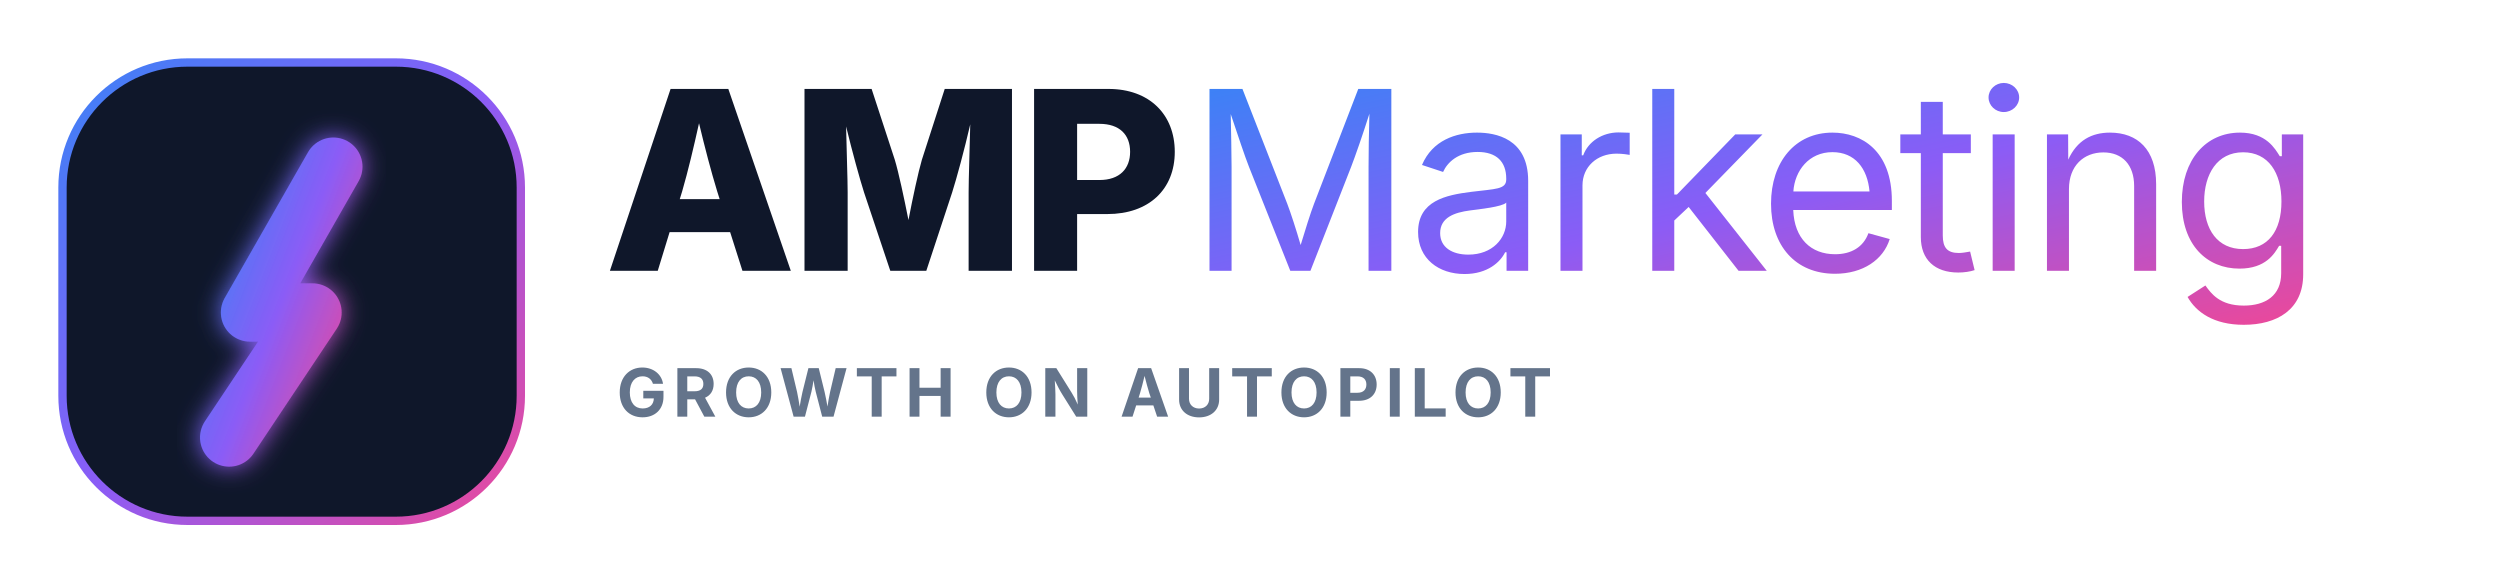
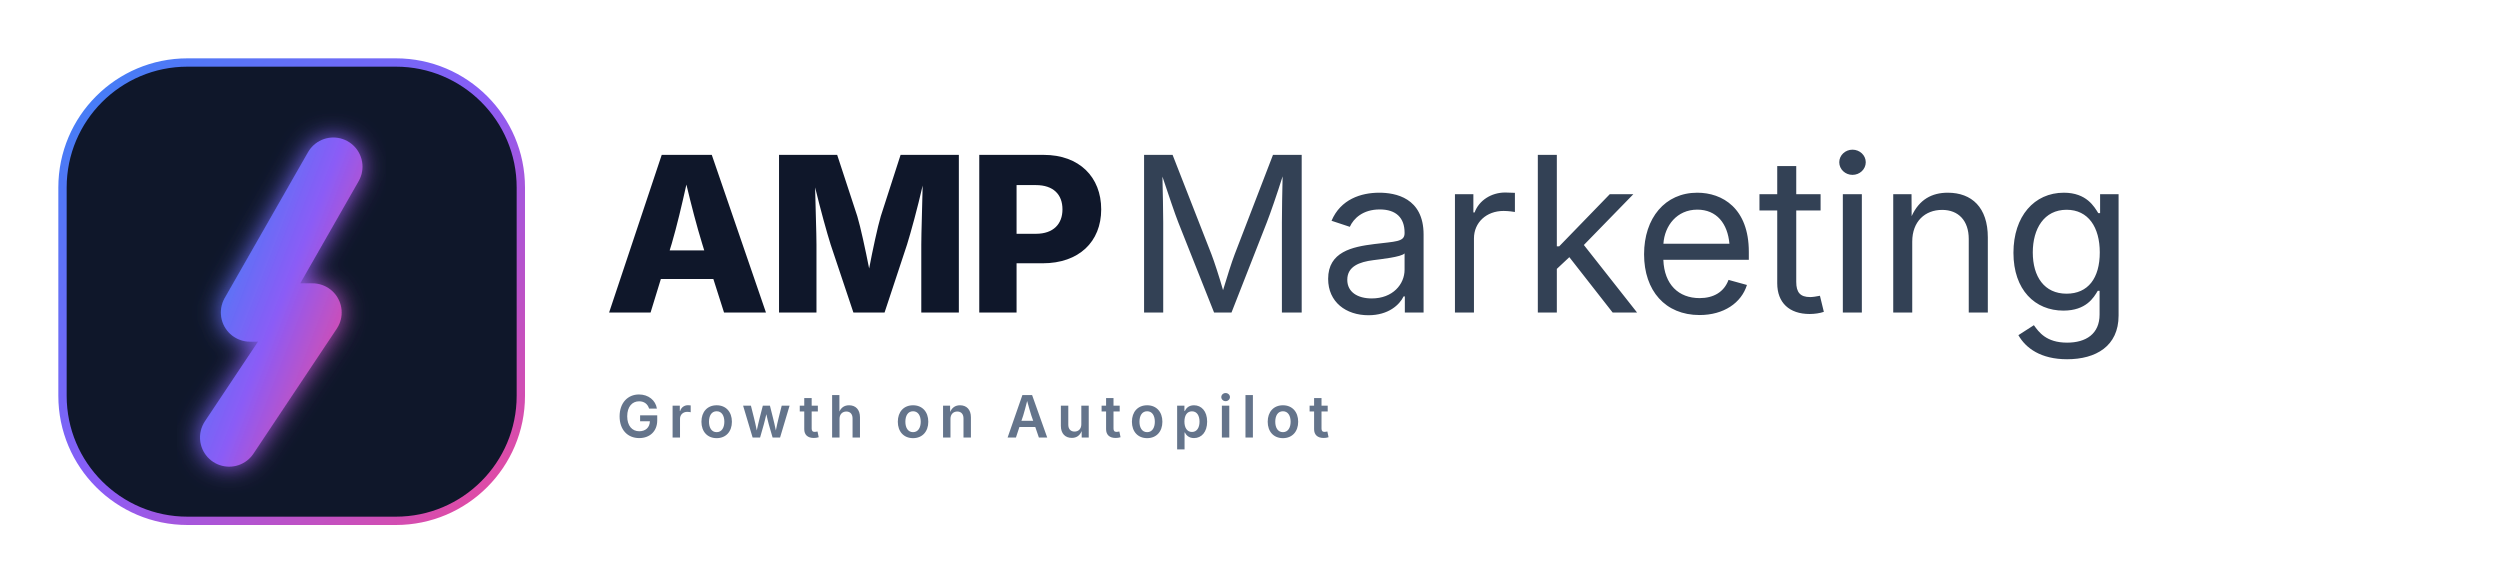
<svg xmlns="http://www.w3.org/2000/svg" viewBox="0 0 600 140" fill="none">
  <defs>
    <linearGradient id="lovableGrad" x1="0%" y1="0%" x2="100%" y2="100%">
      <stop offset="0%" style="stop-color:#3b82f6;stop-opacity:1" />
      <stop offset="50%" style="stop-color:#8b5cf6;stop-opacity:1" />
      <stop offset="100%" style="stop-color:#ec4899;stop-opacity:1" />
    </linearGradient>
    <filter id="softGlow" x="-50%" y="-50%" width="200%" height="200%">
      <feGaussianBlur stdDeviation="3" result="blur" />
      <feComposite in="SourceGraphic" in2="blur" operator="over" />
    </filter>
-     <filter id="innerDepth">
-       <feComponentTransfer in="SourceAlpha">
-         <feFuncA type="table" tableValues="1 0" />
-       </feComponentTransfer>
-       <feGaussianBlur stdDeviation="2" />
-       <feOffset dx="1" dy="2" result="offsetblur" />
-       <feFlood flood-color="rgba(0,0,0,0.5)" result="color" />
-       <feComposite in2="offsetblur" operator="in" />
-       <feComposite in2="SourceAlpha" operator="in" />
-       <feMerge>
-         <feMergeNode in="SourceGraphic" />
-         <feMergeNode />
-       </feMerge>
-     </filter>
  </defs>
  <g transform="translate(15, 15)">
    <rect x="0" y="0" width="110" height="110" rx="30" fill="#0f172a" stroke="url(#lovableGrad)" stroke-width="2" />
    <path d="M 65 25 L 45 60 L 60 60 L 40 90" stroke="url(#lovableGrad)" stroke-width="14" stroke-linecap="round" stroke-linejoin="round" filter="url(#softGlow)" fill="none" />
  </g>
-   <text x="145" y="65" font-family="'Inter', 'Figtree', system-ui, sans-serif" font-size="60" font-weight="800" fill="#0f172a" letter-spacing="-1.5">
+   <text x="145" y="75" font-family="'Inter', 'Figtree', -apple-system, BlinkMacSystemFont, sans-serif" font-size="52" font-weight="800" fill="#0f172a" letter-spacing="-1">
    AMP
  </text>
-   <text x="285" y="65" font-family="'Inter', 'Figtree', system-ui, sans-serif" font-size="60" font-weight="400" fill="url(#lovableGrad)" letter-spacing="-1.5">
+   <text x="270" y="75" font-family="'Inter', 'Figtree', -apple-system, BlinkMacSystemFont, sans-serif" font-size="52" font-weight="400" fill="#334155" letter-spacing="-0.5">
    Marketing
  </text>
-   <text x="148" y="100" font-family="'Inter', 'Figtree', system-ui, sans-serif" font-size="16" font-weight="700" fill="#64748b" letter-spacing="1.5" text-transform="uppercase">
-     GROWTH ON AUTOPILOT
+   <text x="148" y="105" font-family="'Inter', 'Figtree', sans-serif" font-size="14" font-weight="600" fill="#64748b" letter-spacing="2" text-transform="uppercase">
+     Growth on Autopilot
  </text>
</svg>
